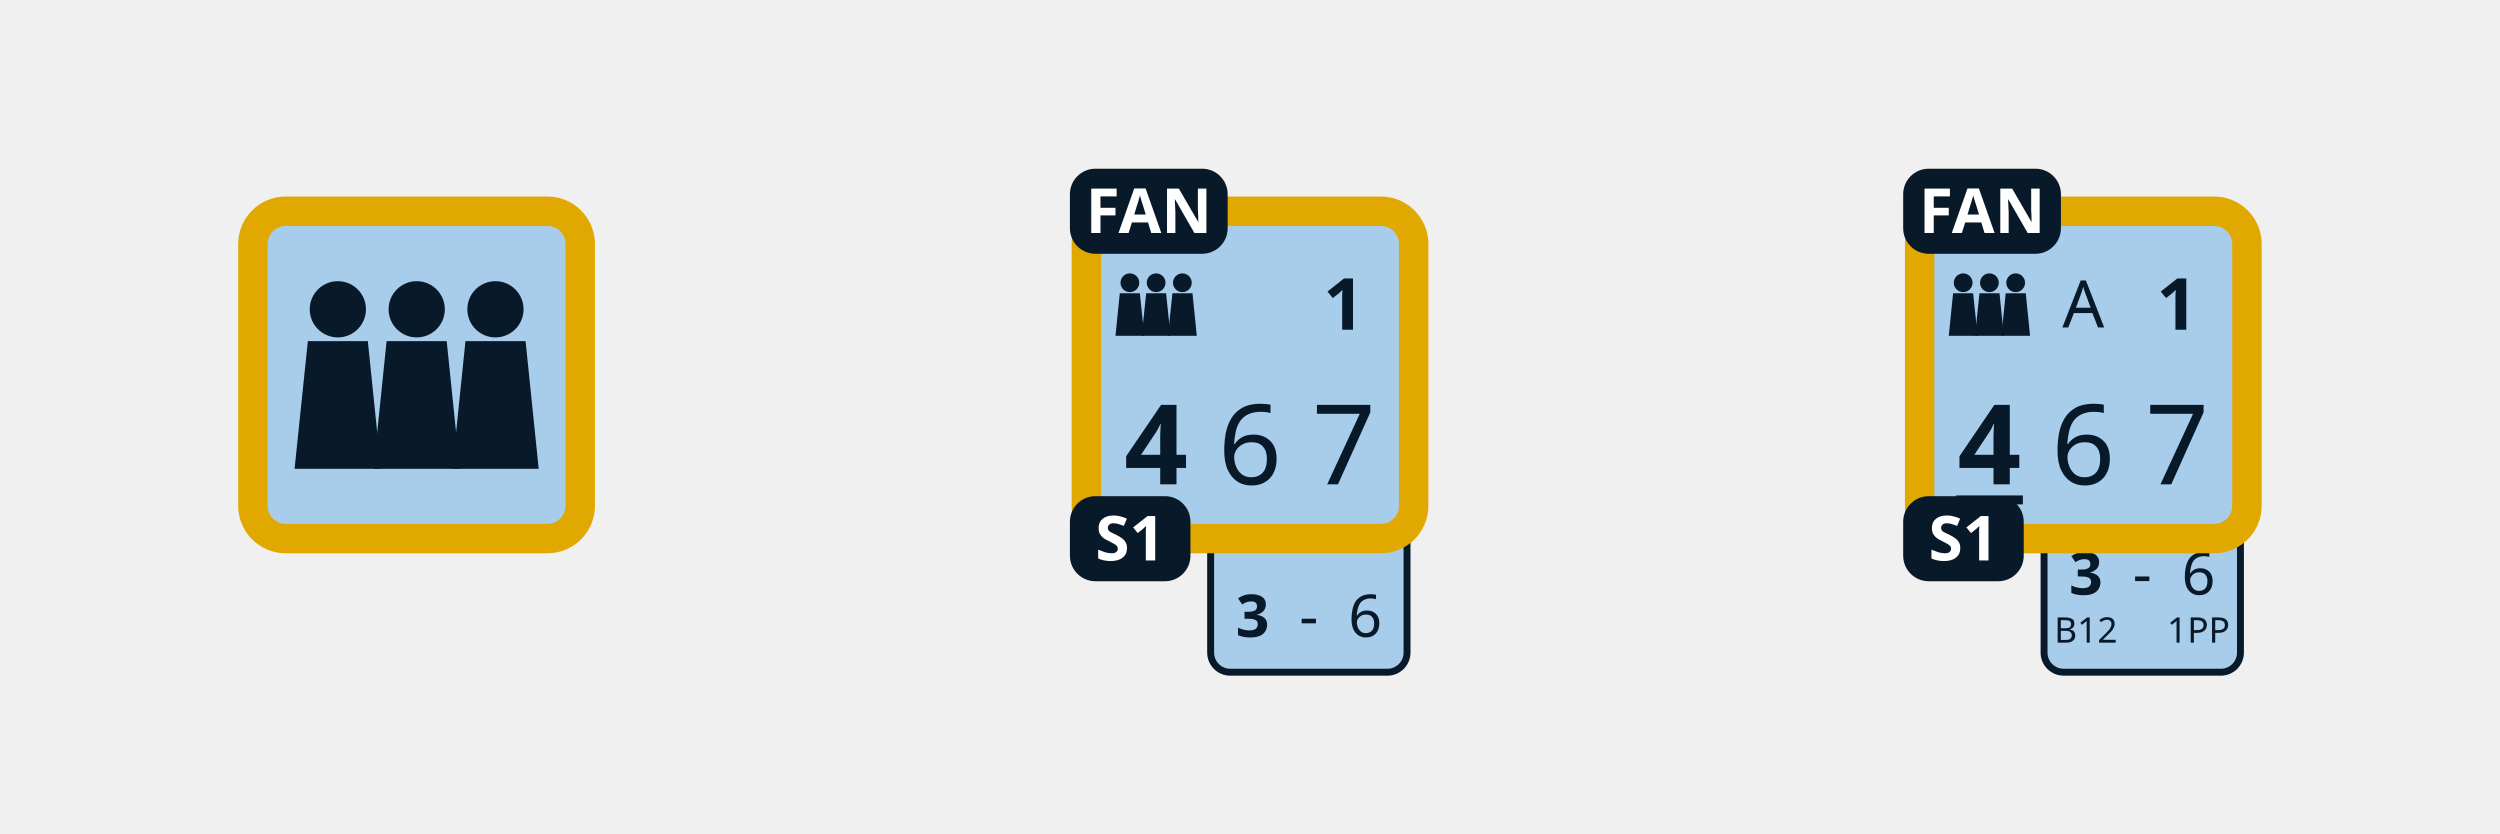
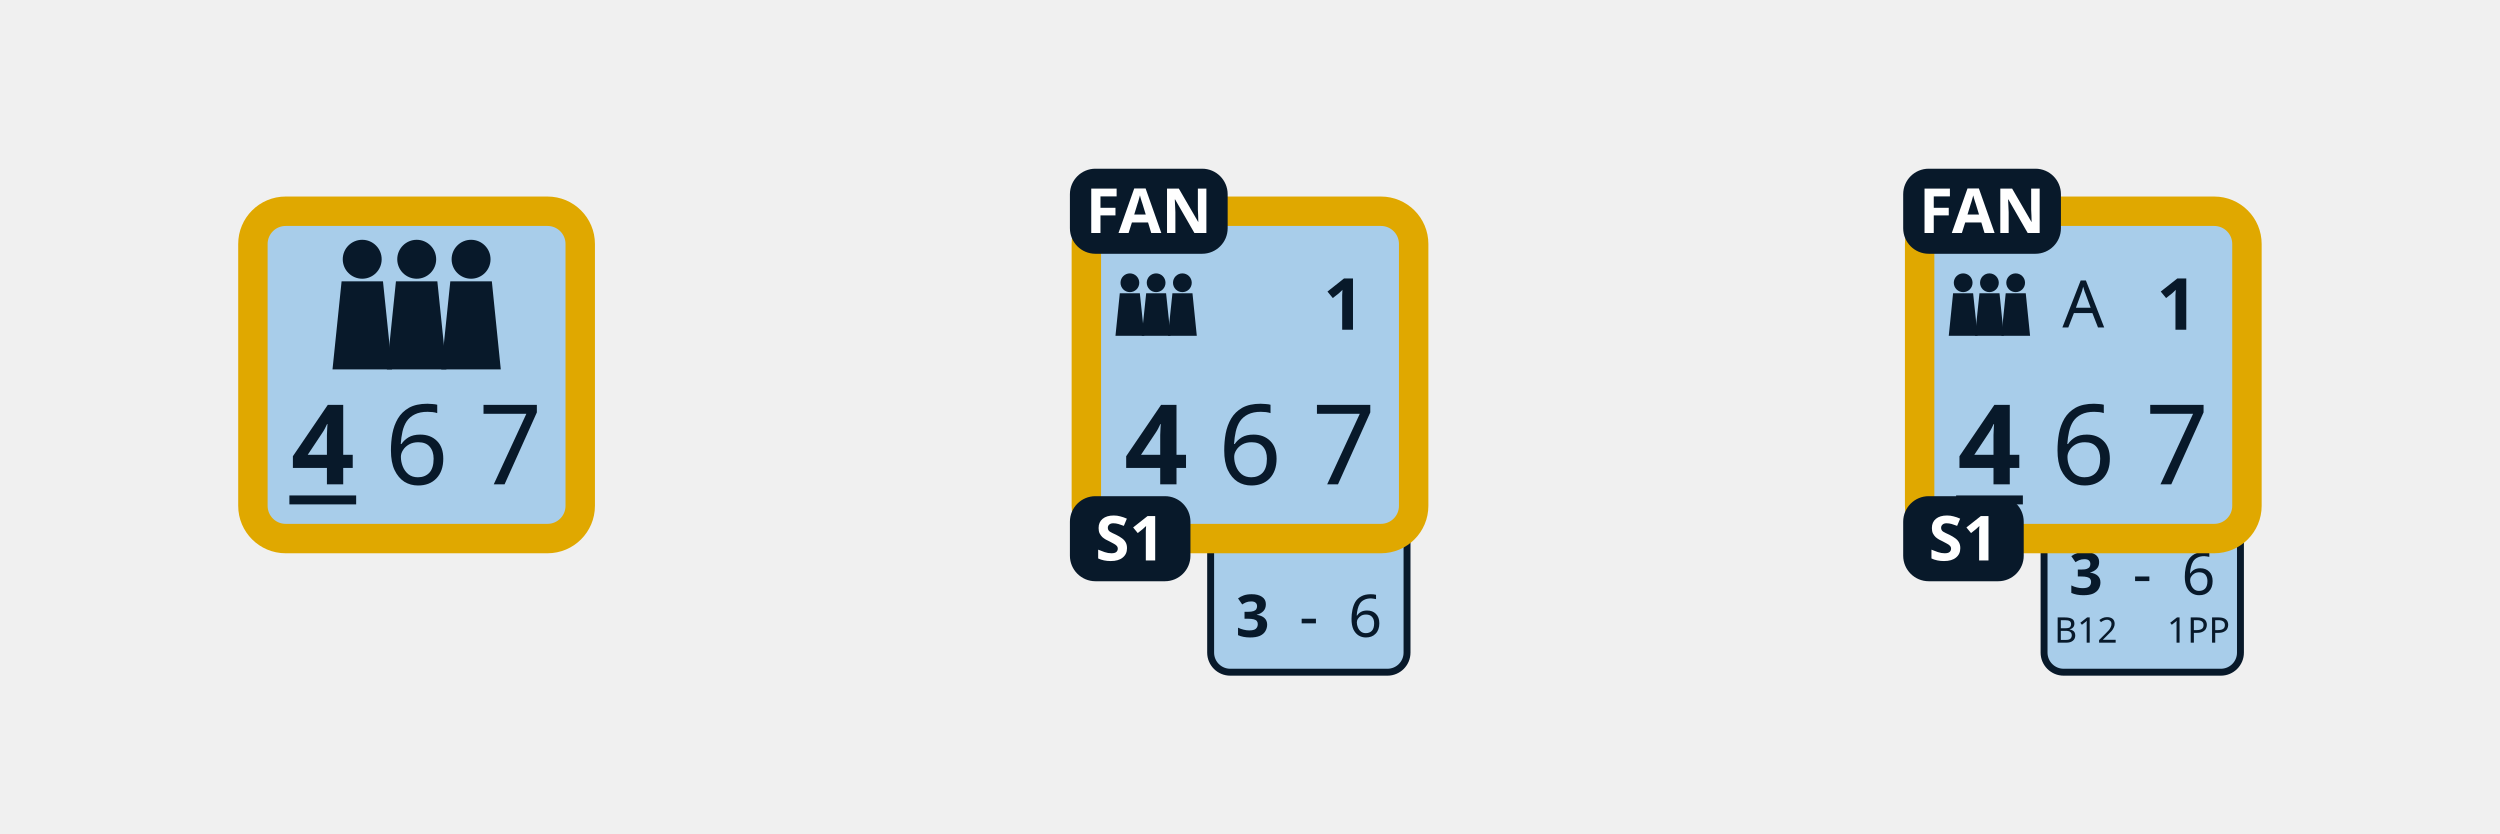
<svg xmlns="http://www.w3.org/2000/svg" viewBox="0 0 270.906 90.297">
  <g data-unit-id="state-fanatic" role="button" tabindex="0" aria-label="German 1st Line squad A, 4-6-7, fanatic, with light MG 3-6">
    <g data-tier="far">
      <g data-attached-id="example-squad-lmg" />
      <rect x="27.406" y="22.891" width="35.469" height="35.469" rx="3.547" fill="#a8cdea" stroke="#e0a800" stroke-width="3.188" data-face="front" />
      <g data-slot="glyph">
-         <circle cx="36.609" cy="33.516" r="3.047" fill="#08192a" />
-         <path d="M31.922 50.797L33.359 36.969L39.859 36.969L41.281 50.797Z" fill="#08192a" />
-         <circle cx="45.156" cy="33.516" r="3.047" fill="#08192a" />
-         <path d="M40.469 50.797L41.891 36.969L48.406 36.969L49.828 50.797Z" fill="#08192a" />
-         <circle cx="53.688" cy="33.516" r="3.047" fill="#08192a" />
-         <path d="M49.016 50.797L50.438 36.969L56.953 36.969L58.375 50.797Z" fill="#08192a" />
+         <circle cx="39.25" cy="28.094" r="2.109" fill="#08192a" />
+         <path d="M36.031 40.031L37.016 30.484L41.5 30.484L42.484 40.031Z" fill="#08192a" />
+         <circle cx="45.156" cy="28.094" r="2.109" fill="#08192a" />
+         <path d="M41.922 40.031L42.906 30.484L47.391 30.484L48.375 40.031Z" fill="#08192a" />
+         <circle cx="51.047" cy="28.094" r="2.109" fill="#08192a" />
+         <path d="M47.812 40.031L48.797 30.484L53.297 30.484L54.266 40.031Z" fill="#08192a" />
+       </g>
+       <g data-slot="fp">
+         <text x="34.984" y="52.484" font-size="12.062" font-family="sans-serif" text-anchor="middle" fill="#08192a" font-weight="bold">4</text>
+         <line x1="31.359" y1="54.172" x2="38.594" y2="54.172" stroke="#08192a" stroke-width="0.969" data-mark="underline" />
+       </g>
+       <g data-slot="range">
+         <text x="45.156" y="52.484" font-size="12.062" font-family="sans-serif" text-anchor="middle" fill="#08192a">6</text>
+       </g>
+       <g data-slot="morale">
+         <text x="55.312" y="52.484" font-size="12.062" font-family="sans-serif" text-anchor="middle" fill="#08192a">7</text>
      </g>
    </g>
  </g>
  <g data-unit-id="state-fanatic" role="button" tabindex="0" aria-label="German 1st Line squad A, 4-6-7, fanatic, with light MG 3-6">
    <g data-tier="mid">
      <g data-attached-id="example-squad-lmg">
        <rect x="131.188" y="51.562" width="21.281" height="21.281" rx="2.125" fill="#a8cdea" stroke="#08192a" stroke-width="0.75" data-face="front" />
        <g data-slot="label">
          <text x="141.828" y="59.125" font-size="4.25" font-family="sans-serif" text-anchor="middle" fill="#08192a" font-weight="bold">LMG</text>
        </g>
        <g data-slot="fp">
          <text x="135.734" y="69.016" font-size="6.391" font-family="sans-serif" text-anchor="middle" fill="#08192a" font-weight="bold">3</text>
        </g>
        <g data-slot="dash">
          <text x="141.828" y="69.016" font-size="6.391" font-family="sans-serif" text-anchor="middle" fill="#08192a">-</text>
        </g>
        <g data-slot="range">
          <text x="147.938" y="69.016" font-size="6.391" font-family="sans-serif" text-anchor="middle" fill="#08192a">6</text>
        </g>
        <g data-badge="ROF1">
          <rect x="140.859" y="48.797" width="12.688" height="5.531" rx="1.656" fill="#08192a" />
          <text x="147.203" y="52.984" font-size="4.047" font-family="sans-serif" font-weight="bold" text-anchor="middle" fill="#ffffff">ROF1</text>
        </g>
      </g>
      <rect x="117.719" y="22.891" width="35.469" height="35.469" rx="3.547" fill="#a8cdea" stroke="#e0a800" stroke-width="3.188" data-face="front" />
      <g data-slot="glyph">
        <circle cx="122.438" cy="30.641" r="1.016" fill="#08192a" />
        <path d="M120.875 36.391L121.344 31.781L123.516 31.781L124 36.391Z" fill="#08192a" />
        <circle cx="125.281" cy="30.641" r="1.016" fill="#08192a" />
        <path d="M123.719 36.391L124.203 31.781L126.359 31.781L126.844 36.391Z" fill="#08192a" />
        <circle cx="128.125" cy="30.641" r="1.016" fill="#08192a" />
        <path d="M126.562 36.391L127.047 31.781L129.219 31.781L129.688 36.391Z" fill="#08192a" />
      </g>
      <g data-slot="class">
        <text x="145.625" y="35.734" font-size="7.797" font-family="sans-serif" text-anchor="middle" fill="#08192a" font-weight="bold">1</text>
      </g>
      <g data-slot="fp">
        <text x="125.281" y="52.484" font-size="12.062" font-family="sans-serif" text-anchor="middle" fill="#08192a" font-weight="bold">4</text>
      </g>
      <g data-slot="range">
        <text x="135.453" y="52.484" font-size="12.062" font-family="sans-serif" text-anchor="middle" fill="#08192a">6</text>
      </g>
      <g data-slot="morale">
        <text x="145.625" y="52.484" font-size="12.062" font-family="sans-serif" text-anchor="middle" fill="#08192a">7</text>
      </g>
      <g data-badge="FAN">
        <rect x="115.938" y="18.281" width="17.094" height="9.219" rx="2.766" fill="#08192a" />
        <text x="124.484" y="25.25" font-size="6.734" font-family="sans-serif" font-weight="bold" text-anchor="middle" fill="#ffffff">FAN</text>
      </g>
      <g data-badge="S1">
        <rect x="115.938" y="53.766" width="13.062" height="9.219" rx="2.766" fill="#08192a" />
        <text x="122.469" y="60.734" font-size="6.734" font-family="sans-serif" font-weight="bold" text-anchor="middle" fill="#ffffff">S1</text>
      </g>
    </g>
  </g>
  <g data-unit-id="state-fanatic" role="button" tabindex="0" aria-label="German 1st Line squad A, 4-6-7, fanatic, with light MG 3-6">
    <g data-tier="near">
      <g data-attached-id="example-squad-lmg">
        <rect x="221.5" y="51.562" width="21.281" height="21.281" rx="2.125" fill="#a8cdea" stroke="#08192a" stroke-width="0.75" data-face="front" />
        <g data-slot="glyph">
          <path d="M223.344 55.766L223.906 55.547L226.031 55.547L226.031 56.656L223.906 56.656L223.344 57Z" fill="#08192a" />
          <path d="M226.031 55.875L228.672 55.875L228.672 56.328L226.031 56.328Z" fill="#08192a" />
          <line x1="226.812" y1="56.328" x2="226.375" y2="57.906" stroke="#08192a" stroke-width="0.344" stroke-linecap="round" />
          <line x1="226.812" y1="56.328" x2="227.375" y2="57.906" stroke="#08192a" stroke-width="0.344" stroke-linecap="round" />
        </g>
        <g data-slot="label">
          <text x="235.188" y="57.594" font-size="4.25" font-family="sans-serif" text-anchor="middle" fill="#08192a" font-weight="bold">LMG</text>
        </g>
        <g data-slot="fp">
          <text x="226.031" y="64.438" font-size="6.391" font-family="sans-serif" text-anchor="middle" fill="#08192a" font-weight="bold">3</text>
        </g>
        <g data-slot="dash">
          <text x="232.141" y="64.438" font-size="6.391" font-family="sans-serif" text-anchor="middle" fill="#08192a">-</text>
        </g>
        <g data-slot="range">
          <text x="238.234" y="64.438" font-size="6.391" font-family="sans-serif" text-anchor="middle" fill="#08192a">6</text>
        </g>
        <g data-slot="bd">
          <text x="226.031" y="69.641" font-size="3.828" font-family="sans-serif" text-anchor="middle" fill="#08192a">B12</text>
        </g>
        <g data-slot="pp">
          <text x="238.234" y="69.641" font-size="3.828" font-family="sans-serif" text-anchor="middle" fill="#08192a">1PP</text>
        </g>
        <g data-badge="ROF1">
          <rect x="231.156" y="48.797" width="12.688" height="5.531" rx="1.656" fill="#08192a" />
          <text x="237.5" y="52.984" font-size="4.047" font-family="sans-serif" font-weight="bold" text-anchor="middle" fill="#ffffff">ROF1</text>
        </g>
      </g>
      <rect x="208.016" y="22.891" width="35.469" height="35.469" rx="3.547" fill="#a8cdea" stroke="#e0a800" stroke-width="3.188" data-face="front" />
      <g data-slot="glyph">
        <circle cx="212.734" cy="30.641" r="1.016" fill="#08192a" />
        <path d="M211.172 36.391L211.641 31.781L213.812 31.781L214.297 36.391Z" fill="#08192a" />
        <circle cx="215.578" cy="30.641" r="1.016" fill="#08192a" />
        <path d="M214.016 36.391L214.5 31.781L216.672 31.781L217.141 36.391Z" fill="#08192a" />
        <circle cx="218.422" cy="30.641" r="1.016" fill="#08192a" />
        <path d="M216.875 36.391L217.344 31.781L219.516 31.781L219.984 36.391Z" fill="#08192a" />
      </g>
      <g data-slot="ident">
        <text x="225.75" y="35.484" font-size="7.094" font-family="sans-serif" text-anchor="middle" fill="#08192a">A</text>
      </g>
      <g data-slot="class">
        <text x="235.922" y="35.734" font-size="7.797" font-family="sans-serif" text-anchor="middle" fill="#08192a" font-weight="bold">1</text>
      </g>
      <g data-slot="fp">
        <text x="215.578" y="52.484" font-size="12.062" font-family="sans-serif" text-anchor="middle" fill="#08192a" font-weight="bold">4</text>
        <line x1="211.969" y1="54.172" x2="219.203" y2="54.172" stroke="#08192a" stroke-width="0.969" data-mark="underline" />
      </g>
      <g data-slot="range">
        <text x="225.75" y="52.484" font-size="12.062" font-family="sans-serif" text-anchor="middle" fill="#08192a">6</text>
      </g>
      <g data-slot="morale">
        <text x="235.922" y="52.484" font-size="12.062" font-family="sans-serif" text-anchor="middle" fill="#08192a">7</text>
      </g>
      <g data-badge="FAN">
        <rect x="206.234" y="18.281" width="17.094" height="9.219" rx="2.766" fill="#08192a" />
        <text x="214.781" y="25.25" font-size="6.734" font-family="sans-serif" font-weight="bold" text-anchor="middle" fill="#ffffff">FAN</text>
      </g>
      <g data-badge="S1">
        <rect x="206.234" y="53.766" width="13.062" height="9.219" rx="2.766" fill="#08192a" />
        <text x="212.766" y="60.734" font-size="6.734" font-family="sans-serif" font-weight="bold" text-anchor="middle" fill="#ffffff">S1</text>
      </g>
    </g>
  </g>
</svg>
